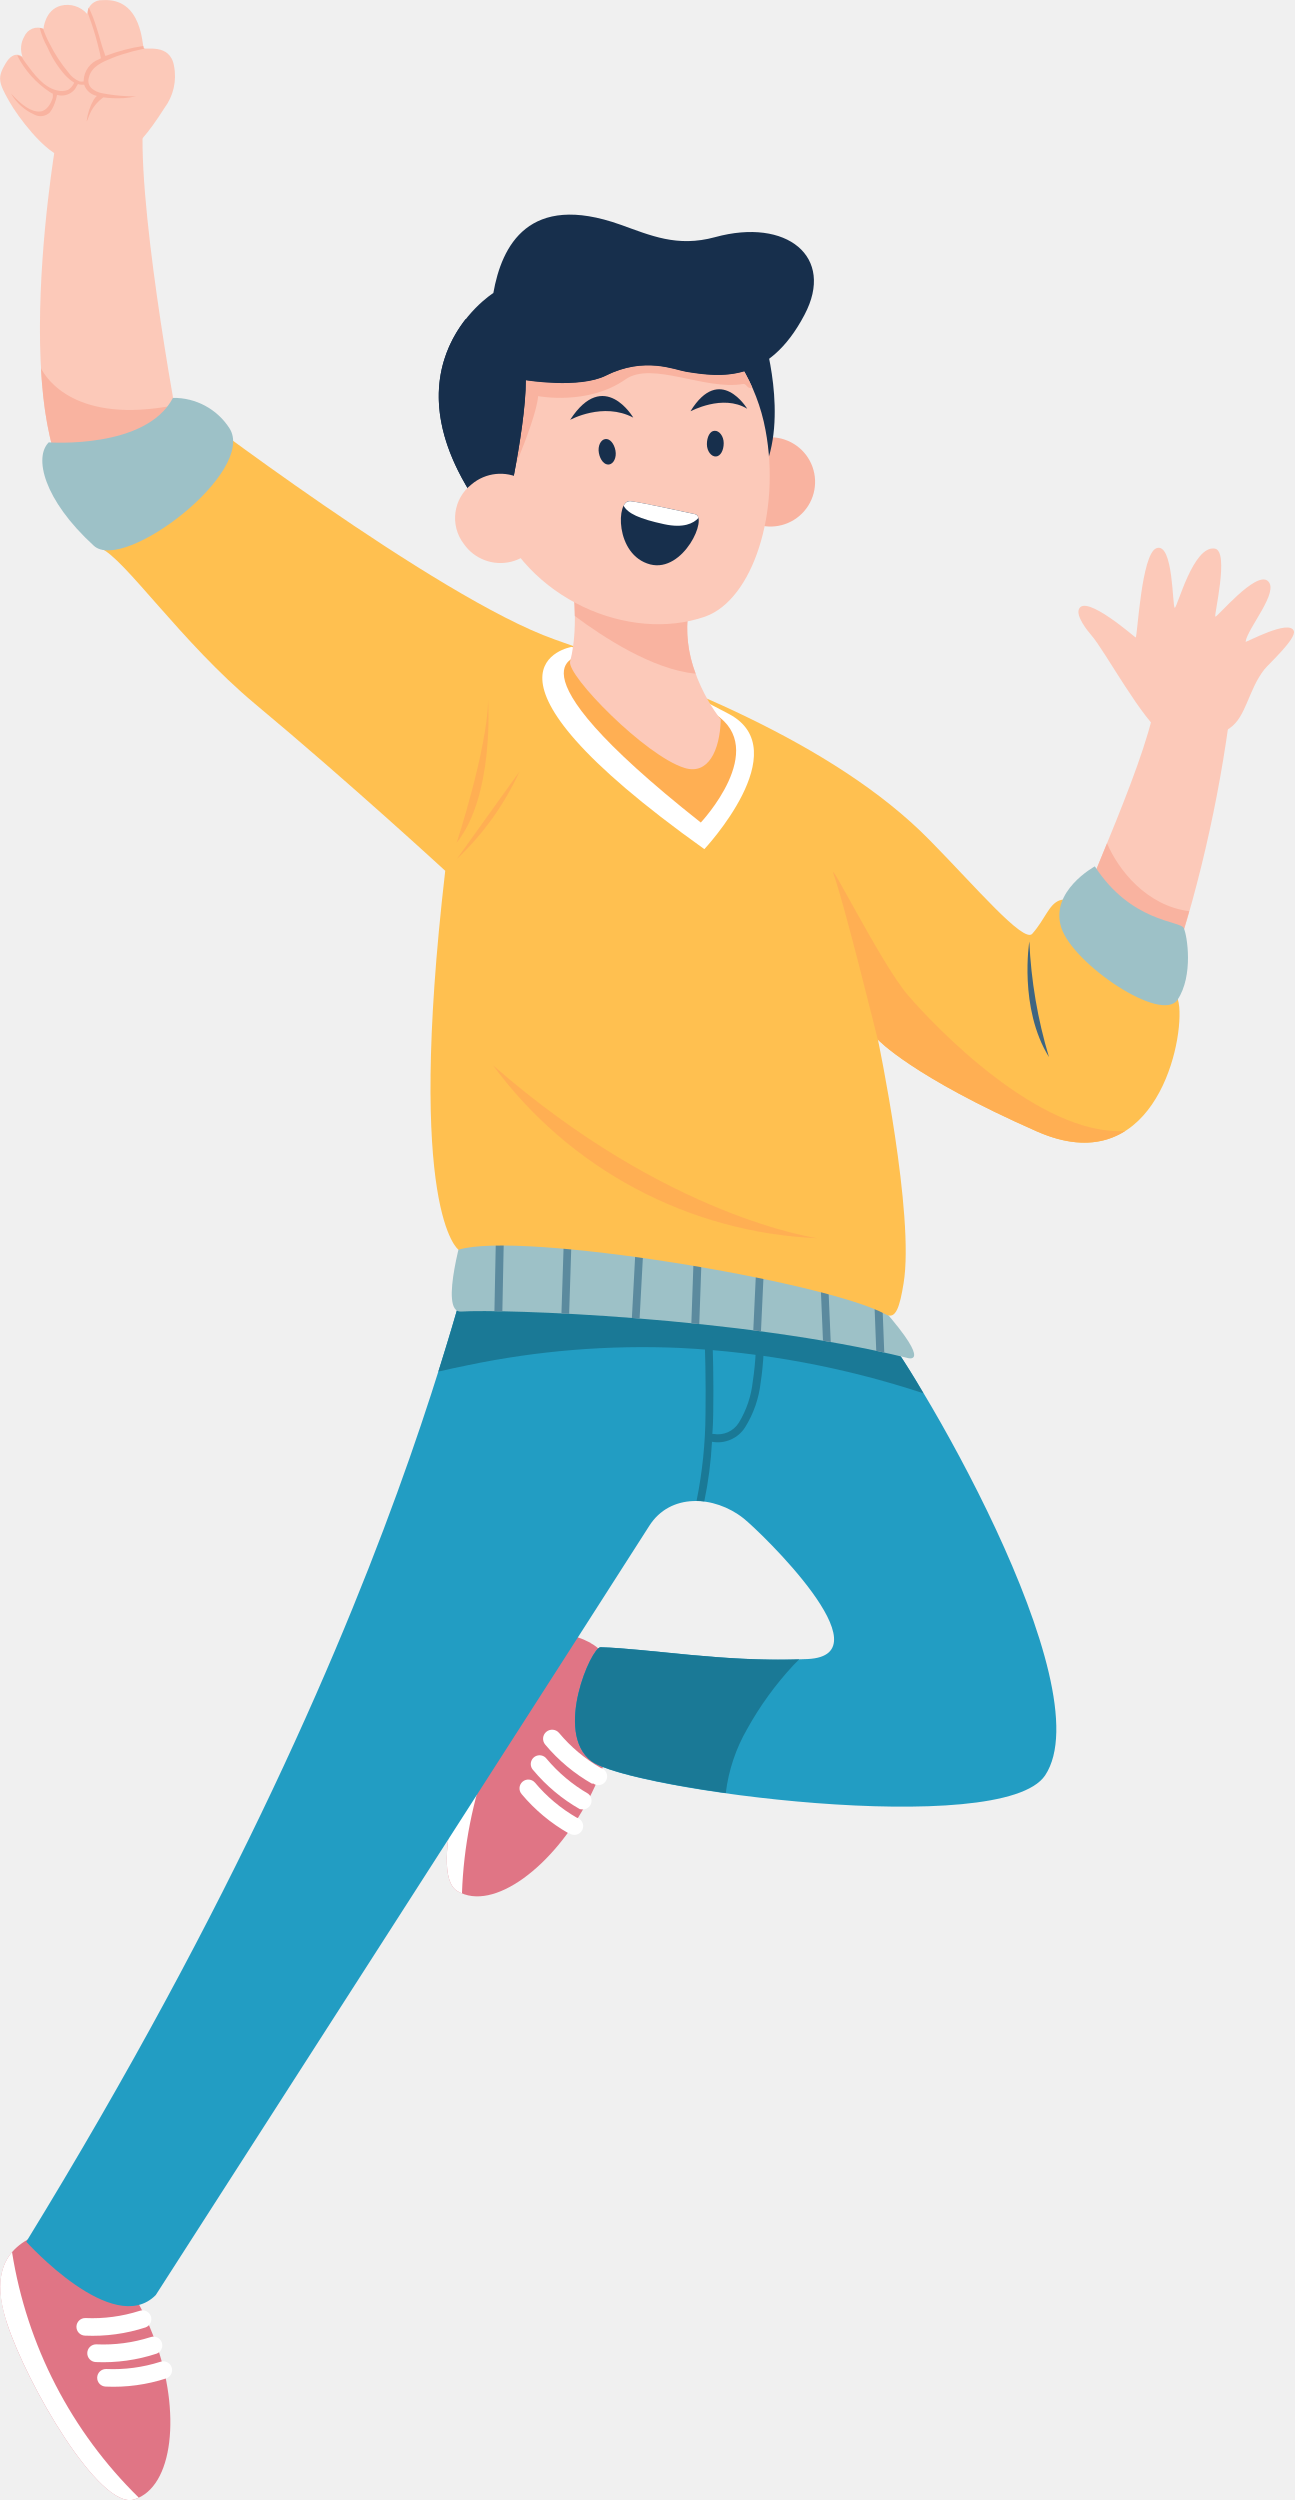
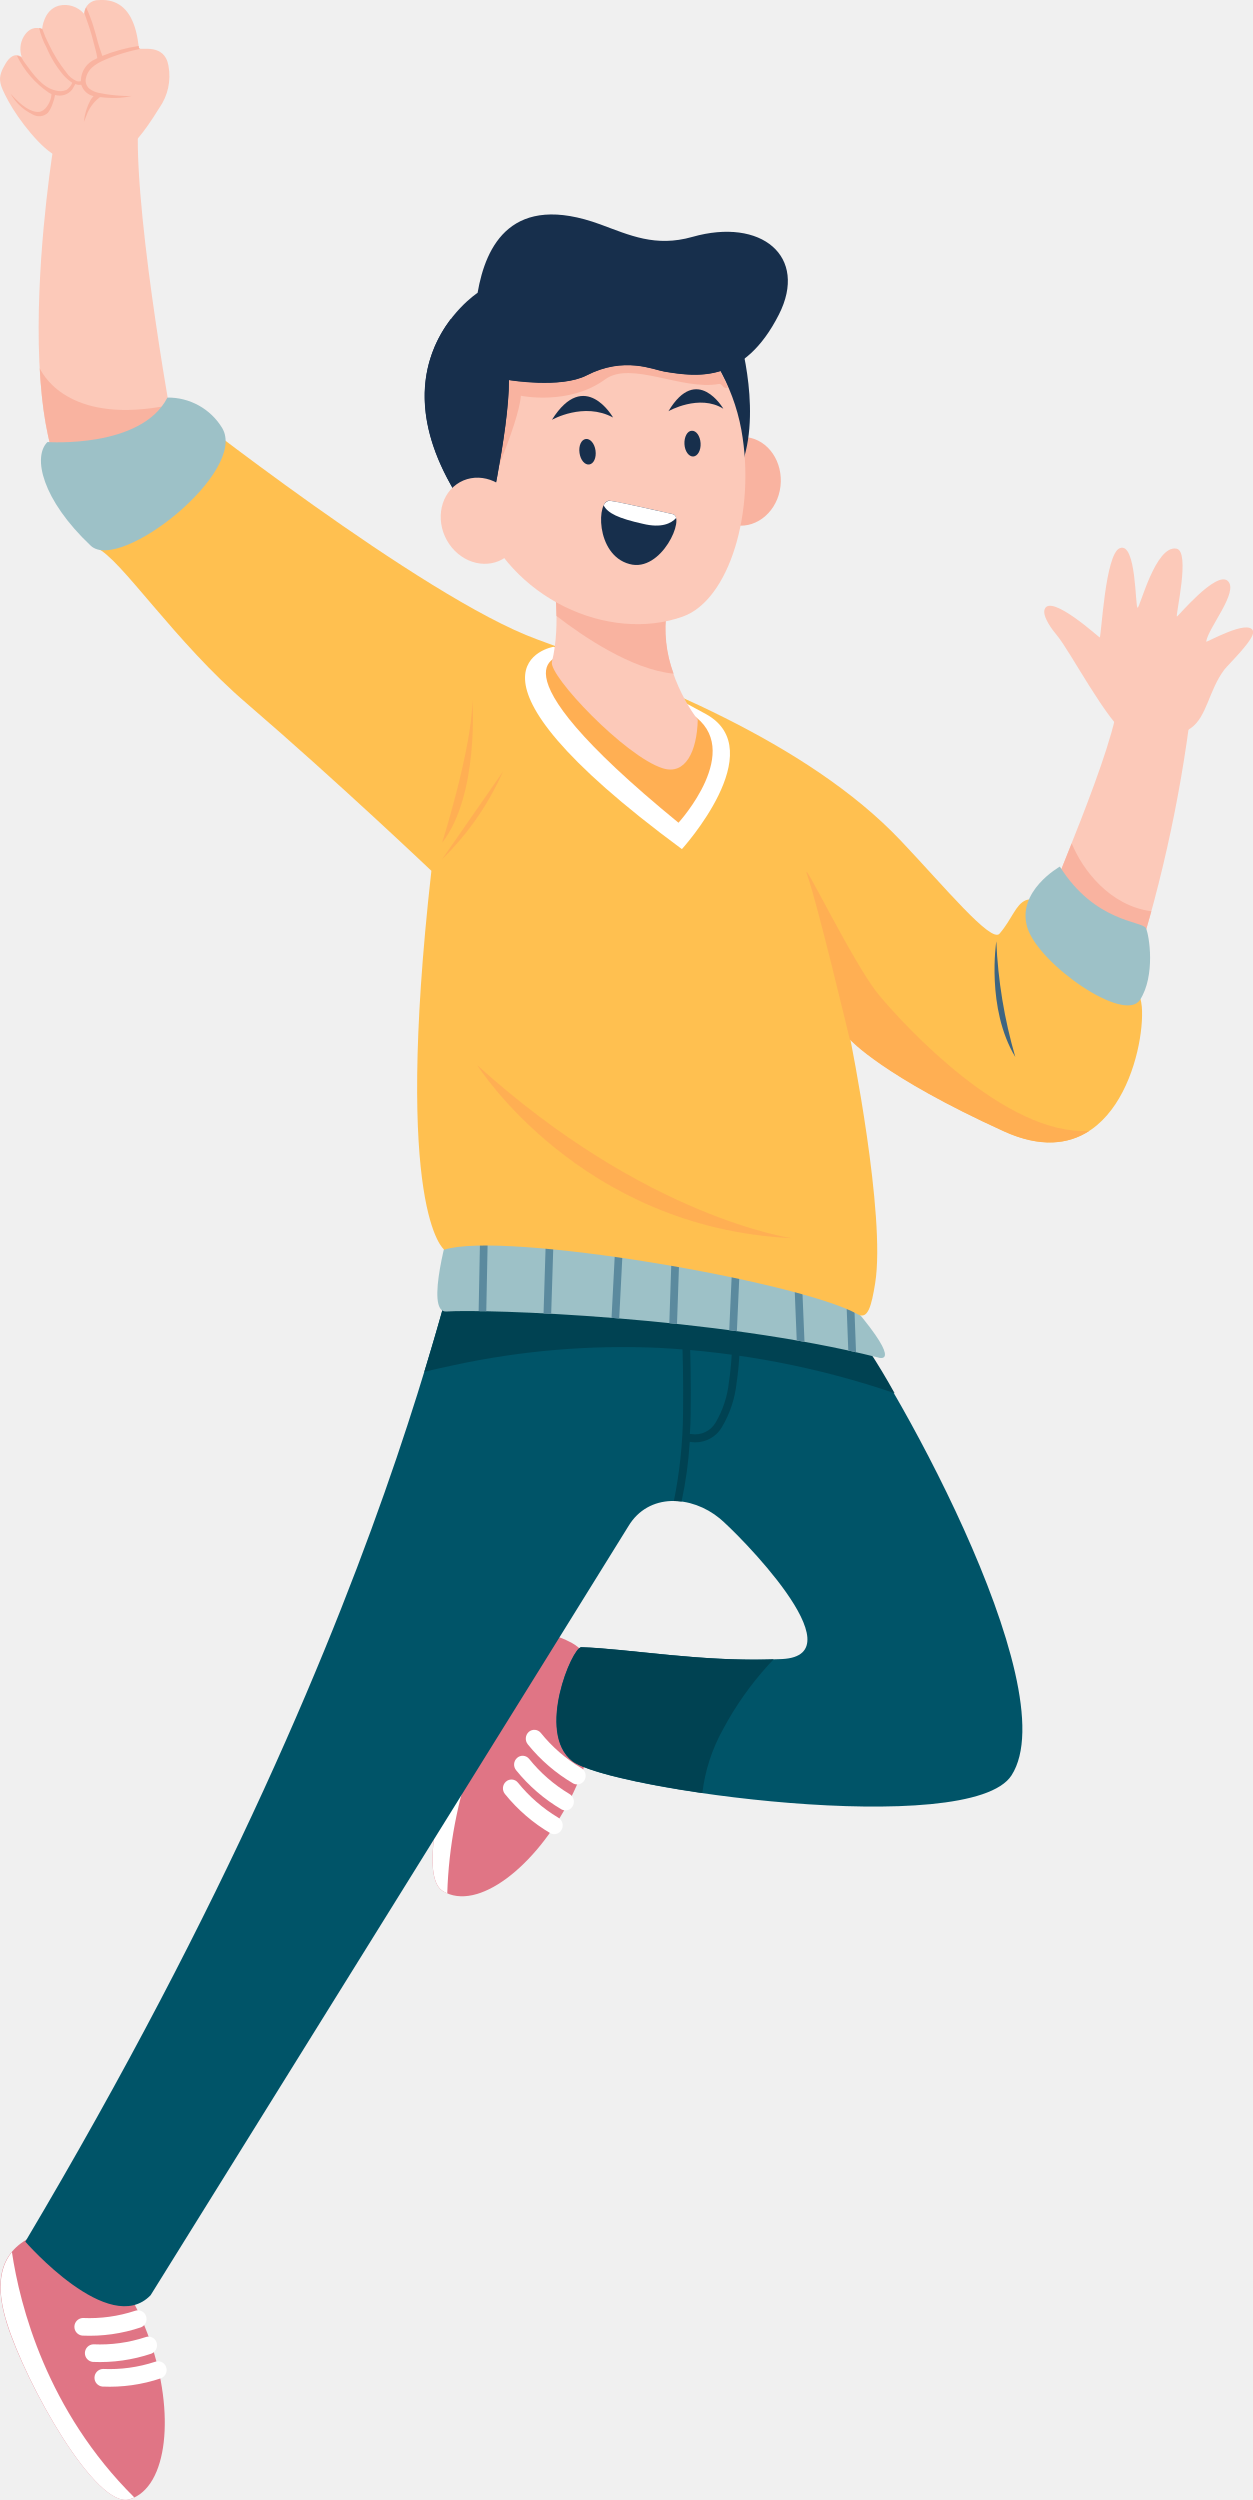
- <svg xmlns="http://www.w3.org/2000/svg" id="Layer_1" data-name="Layer 1" viewBox="0 0 167.87 324.27">
+ <svg xmlns="http://www.w3.org/2000/svg" id="Layer_1" data-name="Layer 1" viewBox="0 0 187.11 373.33">
  <defs>
-     <style>.cls-1{fill:none;}.cls-2{fill:#e07585;}.cls-3{fill:#fff;}.cls-4{fill:#229dc3;}.cls-5{fill:#1a7996;}.cls-6{fill:#fcc9b9;}.cls-7{fill:#f9b3a0;}.cls-8{fill:#9dc1c7;}.cls-9{clip-path:url(#clip-path);}.cls-10{fill:#5b8a9e;}.cls-11{fill:#ffc050;}.cls-12{fill:#3e6581;}.cls-13{fill:#ffaf53;}.cls-14{fill:#172f4c;}</style>
-     <clipPath id="clip-path" transform="translate(-16.49 -37.62)">
-       <path class="cls-1" d="M76.83,196.44s-3.53,11.49-.54,11.3c5.24-.35,36.05.67,57.84,6,0,0,3.52,1.24-3.12-6.35s-49.14-14.12-54.18-10.91Z" />
+     <style>.cls-1{fill:none;}.cls-2{fill:#e07585;}.cls-3{fill:#fff;}.cls-4{fill:#005468;}.cls-5{fill:#004252;}.cls-6{fill:#fcc9b9;}.cls-7{fill:#f9b3a0;}.cls-8{fill:#9dc1c7;}.cls-9{clip-path:url(#clip-path);}.cls-10{fill:#5b8a9e;}.cls-11{fill:#ffc050;}.cls-12{fill:#3e6581;}.cls-13{fill:#ffaf53;}.cls-14{fill:#172f4c;}</style>
+     <clipPath id="clip-path" transform="translate(-7.22 -10.78)">
+       <path class="cls-1" d="M74.47,193.63s-3.94,13.22-.6,13c5.84-.4,40.19.77,64.46,6.86,0,0,3.93,1.43-3.47-7.31s-54.77-16.26-60.39-12.55Z" />
    </clipPath>
  </defs>
-   <path class="cls-2" d="M93.11,250.72c-4.76-2.5-8.44-.82-11.52,4.59-4.1,7.21-9.81,25.22-5.76,27.61,4.63,2.73,12.45-3.16,17-11.91s5-17.79.23-20.29Z" transform="translate(-16.49 -37.62)" />
-   <path class="cls-3" d="M88.83,249.59c-2.79.1-5.15,2-7.24,5.72-4.1,7.21-9.81,25.22-5.76,27.61a4.48,4.48,0,0,0,.58.29,57.07,57.07,0,0,1,12.42-33.62Z" transform="translate(-16.49 -37.62)" />
-   <path class="cls-3" d="M93.31,269a22.37,22.37,0,0,1-6.1-5.09A1.15,1.15,0,0,1,89,262.39a20.15,20.15,0,0,0,5.4,4.54,1.14,1.14,0,1,1-1,2Z" transform="translate(-16.49 -37.62)" />
-   <path class="cls-3" d="M91.75,272.31a22.14,22.14,0,0,1-6.1-5.09,1.14,1.14,0,1,1,1.73-1.48,20.39,20.39,0,0,0,5.4,4.54,1.14,1.14,0,0,1-1,2Z" transform="translate(-16.49 -37.62)" />
-   <path class="cls-3" d="M90.25,275.42a22.37,22.37,0,0,1-6.1-5.09,1.14,1.14,0,0,1,1.73-1.49,20.27,20.27,0,0,0,5.41,4.54,1.14,1.14,0,1,1-1,2Z" transform="translate(-16.49 -37.62)" />
-   <path class="cls-2" d="M21.78,327.34c-5.06,1.83-6.31,5.68-4.39,11.59,2.56,7.9,12,24.26,16.5,22.89C39,360.24,40,350.49,36.6,341.2s-9.76-15.69-14.82-13.86Z" transform="translate(-16.49 -37.62)" />
-   <path class="cls-3" d="M18.05,329.73c-1.81,2.13-2,5.19-.66,9.2,2.56,7.9,12,24.26,16.49,22.89a5.53,5.53,0,0,0,.61-.24,57.05,57.05,0,0,1-16.44-31.85Z" transform="translate(-16.49 -37.62)" />
-   <path class="cls-3" d="M35.38,339.5a22.13,22.13,0,0,1-7.87,1.07,1.14,1.14,0,0,1,.07-2.28,20.14,20.14,0,0,0,7-.93,1.14,1.14,0,0,1,.8,2.14Z" transform="translate(-16.49 -37.62)" />
-   <path class="cls-3" d="M36.79,342.91A22.13,22.13,0,0,1,28.92,344,1.14,1.14,0,1,1,29,341.7a20.14,20.14,0,0,0,7-.93,1.14,1.14,0,0,1,.8,2.14Z" transform="translate(-16.49 -37.62)" />
-   <path class="cls-3" d="M38.07,346.11a22.13,22.13,0,0,1-7.87,1.07,1.14,1.14,0,0,1,.07-2.28,20.14,20.14,0,0,0,7-.93,1.14,1.14,0,0,1,.8,2.14Z" transform="translate(-16.49 -37.62)" />
-   <path class="cls-4" d="M81.39,190.22c-3.48,1.34-7.4,49.95-61.49,138.17,0,0,11.25,12.52,16.79,6.92,0,0,61.59-95.9,64-99.75,2.71-4.31,8.44-4,12.24-1,2.19,1.74,18.76,17.74,8.33,18.25s-20.48-1.35-26.88-1.53c-1.19,0-6.06,11-1.2,14.77s53.35,10.14,58.87,1.85c7.64-11.51-17-53.51-23.08-60.44S84.87,188.89,81.39,190.22Z" transform="translate(-16.49 -37.62)" />
-   <path class="cls-5" d="M73.34,215.54c5.1-16.14,6.61-24.76,8-25.32,3.48-1.33,41.5,10.31,47.59,17.24a87.4,87.4,0,0,1,7.33,10.88,119.63,119.63,0,0,0-31.55-5.88,110.89,110.89,0,0,0-27.5,2.23c-1.31.27-2.62.54-3.92.85Z" transform="translate(-16.49 -37.62)" />
-   <path class="cls-5" d="M106.81,196.63l1.07.38A194.71,194.71,0,0,1,109,221c0,.89-.06,1.76-.11,2.61h.14a3.2,3.2,0,0,0,3.31-1.48,12.91,12.91,0,0,0,1.79-5.32c.79-5,.47-11.7-.1-17.48l1.07.43c.54,5.74.82,12.31.05,17.21a13.88,13.88,0,0,1-2,5.76,4.19,4.19,0,0,1-4.31,1.9h0a50.37,50.37,0,0,1-1,7.73,7.13,7.13,0,0,0-1-.07A58.36,58.36,0,0,0,108,221,196.81,196.81,0,0,0,106.81,196.63Z" transform="translate(-16.49 -37.62)" />
-   <path class="cls-5" d="M110.59,270.19c-8.66-1.21-15.7-2.85-17.4-4.14-4.86-3.72,0-14.8,1.2-14.77,6.17.17,15.73,1.9,25.76,1.57l-.74.75a42.27,42.27,0,0,0-6,8.27,21.89,21.89,0,0,0-2.78,8.32Z" transform="translate(-16.49 -37.62)" />
-   <path class="cls-6" d="M156.27,156.9c.2-2.26,9.85-22.45,10.16-29.23l9.42,3.89a181.66,181.66,0,0,1-8.92,36.26S156.07,159.16,156.27,156.9Z" transform="translate(-16.49 -37.62)" />
-   <path class="cls-7" d="M160.08,147c1.47,3.45,5.11,8.1,10.66,8.81-1.16,4.09-2.44,8.08-3.8,12,0,0-10.87-8.66-10.67-10.92C156.35,156,158.08,151.91,160.08,147Z" transform="translate(-16.49 -37.62)" />
-   <path class="cls-6" d="M176,132.07c-2.12,1.45-6,2.67-8.31,1.11-3-2-7.85-11.11-9.63-13.15-.55-.63-2-2.46-1.63-3.38.8-2.08,7.33,3.7,7.37,3.66.24-.23.73-10.84,2.68-11.58,2.24-.85,2.06,7.74,2.39,7.72s2.39-8.15,5.2-7.67c1.92.34-.15,8.71.06,8.83s5.26-6,6.81-4.63-2.62,6.08-2.89,7.88c0,.16,5.69-3,6.26-1.39.35,1-3.33,4.34-3.84,5-2.08,2.68-2.34,6.14-4.47,7.59Z" transform="translate(-16.49 -37.62)" />
-   <path class="cls-6" d="M40,95.15S34.56,66.66,35,54.33L23.72,56.24s-8.08,47.09,7.84,48.86c13.33,1.48,8-12.13,8.46-9.95Z" transform="translate(-16.49 -37.62)" />
-   <path class="cls-7" d="M21.8,85.38c.72,1.4,4.53,7.3,17.32,4.81.48,2.72.82,4.53.89,4.89a.15.15,0,0,1,0,.07v-.07c-.32-1.81,4.73,11.49-8.45,10-6.77-.75-9.2-9.69-9.76-19.72Z" transform="translate(-16.49 -37.62)" />
-   <path class="cls-6" d="M33.24,57.07c1-.57,2.33-1.91,4.58-5.44a6.91,6.91,0,0,0,1.24-5.47c-.53-3-3.72-2-3.93-2.3s-.18-6.57-5.34-6.22a1.89,1.89,0,0,0-2,1.78,3.42,3.42,0,0,0-3.42-1.06c-2.06.55-2.24,3-2.24,3a1.89,1.89,0,0,0-2.49,1,3.09,3.09,0,0,0-.23,2.63s-1.08-1-2.19.85-.91,2.49.46,4.92c1.26,2.23,4.38,6.19,6.54,7.08C28,59.47,30.57,58.64,33.24,57.07Z" transform="translate(-16.49 -37.62)" />
-   <path class="cls-7" d="M30.19,44.87a23.4,23.4,0,0,1,4.88-1.29,1.89,1.89,0,0,0,.06.28.2.2,0,0,0,.13.06l-1.42.32c-.5.14-1,.28-1.51.44s-.84.28-1.25.45c-1.27.51-2.75,1.1-3.07,2.58a1.32,1.32,0,0,0,.44,1.43,2.87,2.87,0,0,0,1.23.56,21.94,21.94,0,0,0,3.33.4,9,9,0,0,0,1.16,0,10.43,10.43,0,0,1-1.65.25,14.32,14.32,0,0,1-2.63-.1l-.19.15a5.18,5.18,0,0,0-1.62,2.14c-.11.27-.37,1-.35.79a7.35,7.35,0,0,1,.92-2.79,3.39,3.39,0,0,1,.4-.48A2.21,2.21,0,0,1,27.4,48.6a1.68,1.68,0,0,1-.45,0,1.37,1.37,0,0,1-.35-.08c-.05.09-.13.19-.19.31a2.5,2.5,0,0,1-.23.39,2.18,2.18,0,0,1-2.29.71,5.62,5.62,0,0,1-.33,1.15,3.94,3.94,0,0,1-.65,1.17,1.75,1.75,0,0,1-2,.22,6.65,6.65,0,0,1-3-2.72l0,0h0l0,0c.2.21.4.43.61.63.78.76,2,1.82,3.2,1.7.85-.08,1.42-1.09,1.62-1.82a2.72,2.72,0,0,0,0-.49,1.83,1.83,0,0,1-.34-.18,12.33,12.33,0,0,1-4.28-4.78,1.16,1.16,0,0,1,.6.22,7.85,7.85,0,0,0,.54.8c1,1.36,2.28,3.11,4,3.51a2.24,2.24,0,0,0,1.47-.07,2.13,2.13,0,0,0,.68-.72,1.42,1.42,0,0,0,.1-.21,5.78,5.78,0,0,1-1.2-1,13.56,13.56,0,0,1-2.27-3.59,9.8,9.8,0,0,1-1-2.52,1.79,1.79,0,0,1,.41.13v-.07l.05.12a12.9,12.9,0,0,0,.84,1.9A18.79,18.79,0,0,0,25.35,47a3.3,3.3,0,0,0,1.46,1.18,1.19,1.19,0,0,0,.53,0,.49.49,0,0,1,0-.12,3.08,3.08,0,0,1,2-2.76l.24-.12a10.82,10.82,0,0,0-.25-1.13,34.8,34.8,0,0,0-1-3.48c-.16-.41-.29-.82-.44-1.24A1.94,1.94,0,0,1,28,38.6a17,17,0,0,1,1,2.56c.21.62.38,1.25.56,1.88s.3,1,.48,1.48c0,.1.08.23.12.35Z" transform="translate(-16.49 -37.62)" />
-   <path class="cls-8" d="M76.83,196.44s-3.53,11.49-.54,11.3c5.24-.35,36.05.67,57.84,6,0,0,3.52,1.24-3.12-6.35s-49.14-14.12-54.18-10.91Z" transform="translate(-16.49 -37.62)" />
+   <path class="cls-2" d="M92.62,256.12c-5.31-2.88-9.41-1-12.84,5.27-4.57,8.31-10.94,29-6.43,31.79,5.17,3.15,13.89-3.63,19-13.7s5.57-20.48.26-23.36Z" transform="translate(-7.22 -10.78)" />
+   <path class="cls-3" d="M87.85,254.81c-3.11.11-5.74,2.36-8.07,6.58-4.57,8.31-10.93,29-6.42,31.79a5,5,0,0,0,.65.34,66.87,66.87,0,0,1,13.84-38.71Z" transform="translate(-7.22 -10.78)" />
+   <path class="cls-3" d="M92.84,277.12a24.83,24.83,0,0,1-6.8-5.85,1.36,1.36,0,0,1,.14-1.86,1.25,1.25,0,0,1,1.8.15,22.64,22.64,0,0,0,6,5.22,1.34,1.34,0,0,1,.56,1.77A1.26,1.26,0,0,1,92.84,277.12Z" transform="translate(-7.22 -10.78)" />
+   <path class="cls-3" d="M91.1,281a25,25,0,0,1-6.8-5.86,1.33,1.33,0,0,1,.14-1.85,1.24,1.24,0,0,1,1.79.14,22.52,22.52,0,0,0,6,5.23,1.34,1.34,0,0,1,.55,1.77A1.25,1.25,0,0,1,91.1,281Z" transform="translate(-7.22 -10.78)" />
+   <path class="cls-3" d="M89.43,284.55a25,25,0,0,1-6.8-5.86,1.34,1.34,0,0,1,.14-1.85,1.23,1.23,0,0,1,1.79.14,22.76,22.76,0,0,0,6,5.22,1.34,1.34,0,0,1,.55,1.77A1.25,1.25,0,0,1,89.43,284.55Z" transform="translate(-7.22 -10.78)" />
+   <path class="cls-2" d="M13.11,344.32c-5.64,2.11-7,6.55-4.89,13.35C11.07,366.76,21.6,385.6,26.61,384c5.73-1.82,6.76-13,3-23.74s-10.88-18.06-16.52-16Z" transform="translate(-7.22 -10.78)" />
+   <path class="cls-3" d="M9,347.08c-2,2.45-2.19,6-.74,10.59C11.07,366.76,21.6,385.6,26.6,384a6.87,6.87,0,0,0,.68-.27C14.2,370.76,10.19,355.08,9,347.08Z" transform="translate(-7.22 -10.78)" />
+   <path class="cls-3" d="M28.28,358.32a24,24,0,0,1-8.78,1.24,1.32,1.32,0,0,1,.08-2.63,21.81,21.81,0,0,0,7.8-1.07,1.27,1.27,0,0,1,1.64.77,1.32,1.32,0,0,1-.74,1.69Z" transform="translate(-7.22 -10.78)" />
+   <path class="cls-3" d="M29.84,362.25a24.18,24.18,0,0,1-8.77,1.24,1.32,1.32,0,0,1,.08-2.63,21.81,21.81,0,0,0,7.8-1.07,1.27,1.27,0,0,1,1.64.77,1.33,1.33,0,0,1-.75,1.69Z" transform="translate(-7.22 -10.78)" />
+   <path class="cls-3" d="M31.27,365.93a23.93,23.93,0,0,1-8.77,1.24,1.32,1.32,0,0,1,.08-2.63,21.81,21.81,0,0,0,7.8-1.07,1.27,1.27,0,0,1,1.64.77,1.32,1.32,0,0,1-.75,1.69Z" transform="translate(-7.22 -10.78)" />
+   <path class="cls-4" d="M79.55,186.47C75.68,188,71.3,244,11,345.53c0,0,12.54,14.42,18.71,8,0,0,68.65-110.41,71.35-114.84,3-5,9.41-4.64,13.64-1.16,2.44,2,20.91,20.44,9.29,21s-22.83-1.55-30-1.76c-1.32,0-6.75,12.72-1.33,17s59.46,11.68,65.61,2.13c8.52-13.24-18.93-61.6-25.72-69.58S83.43,184.92,79.55,186.47Z" transform="translate(-7.22 -10.78)" />
+   <path class="cls-5" d="M70.59,215.62c5.68-18.59,7.36-28.52,9-29.15,3.88-1.55,46.26,11.86,53.05,19.84a101.53,101.53,0,0,1,8.17,12.52,129.55,129.55,0,0,0-35.17-6.77A119.61,119.61,0,0,0,75,214.64c-1.46.31-2.92.62-4.36,1Z" transform="translate(-7.22 -10.78)" />
+   <path class="cls-5" d="M107.88,193.85l1.2.43a230.73,230.73,0,0,1,1.28,27.64c0,1-.06,2-.12,3a.43.43,0,0,1,.16,0,3.54,3.54,0,0,0,3.68-1.7,15,15,0,0,0,2-6.13c.88-5.73.52-13.48-.11-20.13l1.19.5c.6,6.6.92,14.17.06,19.81a16.27,16.27,0,0,1-2.2,6.63,4.6,4.6,0,0,1-4.8,2.19h0A59.1,59.1,0,0,1,109,235a10.92,10.92,0,0,0-1.15-.07,69.4,69.4,0,0,0,1.37-13A231.22,231.22,0,0,0,107.88,193.85Z" transform="translate(-7.22 -10.78)" />
+   <path class="cls-5" d="M112.1,278.53c-9.66-1.4-17.5-3.28-19.39-4.77-5.42-4.28,0-17,1.33-17,6.89.2,17.54,2.19,28.71,1.81-.28.28-.55.57-.81.86A47.72,47.72,0,0,0,115.2,269a25.74,25.74,0,0,0-3.1,9.57Z" transform="translate(-7.22 -10.78)" />
+   <path class="cls-6" d="M163,148.1c.22-2.6,11-25.85,11.32-33.65l10.49,4.48a214.06,214.06,0,0,1-9.93,41.74S162.8,150.7,163,148.1Z" transform="translate(-7.22 -10.78)" />
+   <path class="cls-7" d="M167.26,136.72c1.64,4,5.7,9.32,11.89,10.14-1.3,4.7-2.73,9.3-4.25,13.81,0,0-12.1-10-11.88-12.57C163.11,147,165,142.35,167.26,136.72Z" transform="translate(-7.22 -10.78)" />
+   <path class="cls-6" d="M185.05,119.51c-2.38,1.67-6.68,3.08-9.27,1.29-3.33-2.31-8.75-12.8-10.73-15.15-.62-.72-2.23-2.83-1.83-3.89.9-2.39,8.18,4.26,8.22,4.22.27-.27.81-12.49,3-13.34,2.5-1,2.29,8.91,2.66,8.89s2.66-9.38,5.8-8.82c2.14.38-.17,10,.07,10.15.09.06,5.86-6.9,7.59-5.33s-2.93,7-3.22,9.07c0,.19,6.33-3.46,7-1.59.38,1.12-3.71,5-4.29,5.77-2.32,3.08-2.6,7.06-5,8.73Z" transform="translate(-7.22 -10.78)" />
+   <path class="cls-6" d="M33.45,77s-6.09-32.8-5.63-47l-12.54,2.2S6.27,86.42,24,88.46C38.87,90.17,33,74.5,33.45,77Z" transform="translate(-7.22 -10.78)" />
+   <path class="cls-7" d="M13.14,65.75c.79,1.63,5,8.42,19.3,5.55.53,3.13.92,5.21,1,5.63,0,0,0,0,0,.08l0-.08c-.35-2.08,5.28,13.22-9.42,11.53-7.54-.87-10.25-11.16-10.87-22.71Z" transform="translate(-7.22 -10.78)" />
+   <path class="cls-6" d="M25.89,33.16C27,32.5,28.48,31,31,26.91a8.25,8.25,0,0,0,1.38-6.3C31.79,17.16,28.23,18.35,28,18S27.8,10.39,22,10.79a2.14,2.14,0,0,0-2.22,2.06A3.78,3.78,0,0,0,16,11.63c-2.3.63-2.49,3.5-2.49,3.5s-1.62-.85-2.79,1.18a3.7,3.7,0,0,0-.25,3s-1.2-1.1-2.44,1S7,23.18,8.54,26c1.4,2.57,4.88,7.13,7.29,8.16C20,35.93,22.91,35,25.89,33.16Z" transform="translate(-7.22 -10.78)" />
+   <path class="cls-7" d="M22.48,19.13a24.59,24.59,0,0,1,5.45-1.49A1.08,1.08,0,0,0,28,18s.07.06.14.08c-.58.13-1.27.28-1.58.37-.57.15-1.13.31-1.68.5s-.94.32-1.4.51c-1.42.59-3.07,1.27-3.43,3A1.59,1.59,0,0,0,20.54,24a3.29,3.29,0,0,0,1.38.64,23.08,23.08,0,0,0,3.71.46,11.26,11.26,0,0,0,1.3,0,11,11,0,0,1-1.85.29,16.86,16.86,0,0,1-2.93-.11l-.21.17A5.87,5.87,0,0,0,20.14,28c-.12.3-.41,1.1-.39.9a8.69,8.69,0,0,1,1-3.21,4.24,4.24,0,0,1,.44-.55,2.49,2.49,0,0,1-1.83-1.7,1.77,1.77,0,0,1-.51,0,1.86,1.86,0,0,1-.39-.1c-.05.11-.14.23-.2.36a4.83,4.83,0,0,1-.26.45,2.39,2.39,0,0,1-2.56.81,6,6,0,0,1-.37,1.33,4.47,4.47,0,0,1-.71,1.35,1.91,1.91,0,0,1-2.23.25,7.53,7.53,0,0,1-3.34-3.13l0,0h0l0,0,.68.73c.87.87,2.24,2.09,3.57,2,.94-.1,1.58-1.27,1.8-2.11a3.43,3.43,0,0,0,.06-.55,2.42,2.42,0,0,1-.39-.21,14.14,14.14,0,0,1-4.76-5.51,1.3,1.3,0,0,1,.67.26,9.24,9.24,0,0,0,.6.92c1.14,1.56,2.54,3.57,4.49,4a2.4,2.4,0,0,0,1.63-.08,2.52,2.52,0,0,0,.76-.83s.06-.14.11-.24A6.7,6.7,0,0,1,16.69,22a15.92,15.92,0,0,1-2.53-4.14,11.42,11.42,0,0,1-1.1-2.9,1.68,1.68,0,0,1,.45.14.45.45,0,0,1,0-.08.88.88,0,0,0,.05.15,16.22,16.22,0,0,0,.94,2.19,21.5,21.5,0,0,0,2.59,4.19,3.57,3.57,0,0,0,1.62,1.36,1.31,1.31,0,0,0,.59,0,.57.57,0,0,1,0-.13,3.54,3.54,0,0,1,2.19-3.18l.26-.14a11.2,11.2,0,0,0-.28-1.3c-.34-1.34-.69-2.72-1.16-4-.17-.47-.32-.95-.49-1.42a2.48,2.48,0,0,1,.26-.86,21,21,0,0,1,1.12,2.95c.23.72.42,1.44.61,2.17.16.57.34,1.14.54,1.7a2,2,0,0,1,.13.41Z" transform="translate(-7.22 -10.78)" />
+   <path class="cls-8" d="M74.47,193.63s-3.94,13.22-.6,13c5.84-.4,40.19.77,64.46,6.86,0,0,3.93,1.43-3.47-7.31s-54.77-16.26-60.39-12.55Z" transform="translate(-7.22 -10.78)" />
  <g class="cls-9">
-     <path class="cls-10" d="M80.84,196.7l-.28,14a.51.51,0,0,0,.5.53.52.52,0,0,0,.53-.51l.28-14a.53.53,0,0,0-.51-.53A.52.52,0,0,0,80.84,196.7Z" transform="translate(-16.49 -37.62)" />
-     <path class="cls-10" d="M89.63,198.17l-.45,14a.52.52,0,1,0,1,0l.45-14a.51.51,0,0,0-.49-.53.52.52,0,0,0-.54.5Z" transform="translate(-16.49 -37.62)" />
-     <path class="cls-10" d="M99,198.17l-.74,14a.51.51,0,0,0,1,.06l.75-14a.52.52,0,0,0-.49-.54A.51.51,0,0,0,99,198.17Z" transform="translate(-16.49 -37.62)" />
-     <path class="cls-10" d="M106.5,199.68l-.49,14a.52.52,0,0,0,.49.54.52.52,0,0,0,.54-.5l.49-14a.52.52,0,0,0-.5-.53.51.51,0,0,0-.53.5Z" transform="translate(-16.49 -37.62)" />
-     <path class="cls-10" d="M114.68,199.79l-.65,14a.51.51,0,1,0,1,.05l.65-14a.51.51,0,1,0-1-.05Z" transform="translate(-16.49 -37.62)" />
-     <path class="cls-10" d="M122.81,201.37l.59,14a.52.52,0,0,0,1,0l-.6-14a.51.51,0,0,0-.53-.49.5.5,0,0,0-.49.54Z" transform="translate(-16.49 -37.62)" />
-     <path class="cls-10" d="M129.83,204.64l.54,14a.51.51,0,0,0,.53.49.51.51,0,0,0,.5-.53l-.54-14a.52.52,0,0,0-.54-.49A.51.51,0,0,0,129.83,204.64Z" transform="translate(-16.49 -37.62)" />
+     <path class="cls-10" d="M78.94,193.92,78.63,210a.57.57,0,1,0,1.14,0l.32-16.09a.59.59,0,0,0-.56-.6A.58.58,0,0,0,78.94,193.92Z" transform="translate(-7.22 -10.78)" />
+     <path class="cls-10" d="M88.74,195.61l-.5,16.09a.57.57,0,1,0,1.14,0l.51-16.09a.58.58,0,1,0-1.15,0Z" transform="translate(-7.22 -10.78)" />
+     <path class="cls-10" d="M99.16,195.61l-.83,16.07a.59.59,0,0,0,.54.62.58.58,0,0,0,.61-.56l.82-16.07a.58.58,0,0,0-.54-.62A.57.57,0,0,0,99.16,195.61Z" transform="translate(-7.22 -10.78)" />
+     <path class="cls-10" d="M107.54,197.35,107,213.43a.58.58,0,1,0,1.15,0l.55-16.08a.58.58,0,0,0-.56-.61.57.57,0,0,0-.59.57Z" transform="translate(-7.22 -10.78)" />
+     <path class="cls-10" d="M116.66,197.48l-.73,16.07a.58.58,0,1,0,1.15.06l.72-16.08a.57.57,0,1,0-1.14-.05Z" transform="translate(-7.22 -10.78)" />
+     <path class="cls-10" d="M125.72,199.29l.66,16.08a.58.58,0,1,0,1.15-.05l-.67-16.08a.57.57,0,1,0-1.14,0Z" transform="translate(-7.22 -10.78)" />
+     <path class="cls-10" d="M133.54,203.07l.61,16.08a.57.57,0,1,0,1.14-.05l-.6-16.08a.58.58,0,0,0-.6-.57A.59.59,0,0,0,133.54,203.07Z" transform="translate(-7.22 -10.78)" />
  </g>
-   <path class="cls-11" d="M40,89.8s33.19,25.37,48.4,30.75c14.65,5.18,36.12,13.19,48.75,26.12,5.9,6,12.12,13.33,13.23,12.07,1.71-1.94,2.13-3.79,3.53-4.33,3.08-1.18,15,7.67,15.54,13.83.48,5.73-3.78,22.59-18.42,16.15-16.34-7.2-20.67-11.94-20.67-11.94s4.8,22.85,3.33,31.64c-.49,3-1,4.78-2.34,4-7.89-4.29-47.41-10.85-55.39-8.37,0,0-6.86-4.8-1.72-49.15,0,0-12.39-11.41-24.68-21.66-9.59-8-17-19-20.06-20.19S33.9,94.13,40,89.8Z" transform="translate(-16.49 -37.62)" />
-   <path class="cls-8" d="M22.85,95s12.59.91,16.07-5.77a8.57,8.57,0,0,1,7.32,3.92C49.85,98.72,32.56,112,28.65,108.4c-6.55-6-7.8-11.54-5.8-13.44Z" transform="translate(-16.49 -37.62)" />
-   <path class="cls-8" d="M158.49,150s-5.88,3.21-4.34,7.95,13,12.45,15.08,9.34,1.26-8.38.79-9.31-6.83-.73-11.53-8Z" transform="translate(-16.49 -37.62)" />
-   <path class="cls-12" d="M150,159.73s-1.39,8.65,2.55,15A61.68,61.68,0,0,1,150,159.73Z" transform="translate(-16.49 -37.62)" />
-   <path class="cls-13" d="M130.34,172.45c-.29-1.16-4.38-17.72-5.65-21.2s6.06,11.35,9.52,15.4,17.06,18.31,28.21,17.67c-2.78,1.77-6.52,2.22-11.41.07C134.77,177.24,130.4,172.51,130.34,172.45Z" transform="translate(-16.49 -37.62)" />
-   <path class="cls-13" d="M80.43,175.79a55.2,55.2,0,0,0,42.13,22.44S103.1,195.63,80.43,175.79Z" transform="translate(-16.49 -37.62)" />
-   <path class="cls-13" d="M75.72,149.07a36.53,36.53,0,0,0,8.16-11.39Z" transform="translate(-16.49 -37.62)" />
-   <path class="cls-13" d="M79.8,128.42s.85,12.35-4.08,18.52C75.72,146.94,79.71,134.78,79.8,128.42Z" transform="translate(-16.49 -37.62)" />
-   <path class="cls-3" d="M90.63,121.53s-15.85,2.64,17.22,26.23c0,0,12-12.81,3.23-17.51C98.71,123.63,90.63,121.53,90.63,121.53Z" transform="translate(-16.49 -37.62)" />
-   <path class="cls-13" d="M92.14,122.63s-11.69.39,15.25,21.68c0,0,8.94-9.51,1.85-14.07C99.29,123.84,92.14,122.63,92.14,122.63Z" transform="translate(-16.49 -37.62)" />
-   <path class="cls-6" d="M90.59,112.17s1.14,6.35-.15,11.25c-.47,1.8,9.8,12.28,14.85,13.81,3,.93,4.58-2.16,4.69-6.29,0,0-5.45-6.61-4.17-14.2.86-5-15.22-4.57-15.22-4.57Z" transform="translate(-16.49 -37.62)" />
-   <path class="cls-7" d="M91.05,117.52a35.54,35.54,0,0,0-.46-5.35s16.08-.46,15.22,4.57a16.27,16.27,0,0,0,.91,8.26C101.14,124.49,94.59,120.17,91.05,117.52Z" transform="translate(-16.49 -37.62)" />
-   <path class="cls-7" d="M116.57,94.34a5.79,5.79,0,1,1-5.89,5.07A5.51,5.51,0,0,1,116.57,94.34Z" transform="translate(-16.49 -37.62)" />
-   <path class="cls-14" d="M115.53,81.16s3.34,10.72-.12,17.81-9.08-8.5-9.08-8.5l-4-7,13.16-2.29Z" transform="translate(-16.49 -37.62)" />
-   <path class="cls-6" d="M92.49,75.07c10.11-2.49,21.07,6.33,23.29,18.32,2,10.59-1.62,22-7.83,24.21-9.83,3.42-23.25-2.25-27.48-13.79S82.38,77.55,92.49,75.07Z" transform="translate(-16.49 -37.62)" />
-   <path class="cls-7" d="M80.21,103.07c-3.66-11.34,2.39-25.57,12.28-28C101,73,110,78.85,114.06,87.86c-.68.34-.67-.53-1.22-.43-4.91.85-11.77-3-15.21-.61C92.75,90.26,86.29,89,86.29,89,86,92.59,81,103.39,81,103.39s-.29-.1-.8-.32Z" transform="translate(-16.49 -37.62)" />
-   <path class="cls-14" d="M81.51,107s3.2-13.34,3.17-20.06c0,0,6.93,1.14,10.41-.6,5-2.51,8.92-.73,10.42-.49,4.43.72,10.65,1.52,15.33-7.4,4-7.54-2.31-12.62-11.6-10.07-4.94,1.35-8.37-.23-12.31-1.63-11.84-4.21-15.36,2.7-16.45,8.88C80.48,75.61,63.88,86.11,81.51,107Z" transform="translate(-16.49 -37.62)" />
-   <path class="cls-14" d="M76.89,79c3.28,2.7,9.74,6.9,16.64,5.22,9.91-2.43,12.2-.72,14.9,0a17.5,17.5,0,0,0,6,1c-3.14,1.46-6.32,1-8.89.59-1.51-.24-5.4-2-10.43.49-3.48,1.74-10.41.6-10.41.6,0,6.72-3.17,20.06-3.17,20.06C69.69,93,73.26,83.66,76.89,79Z" transform="translate(-16.49 -37.62)" />
-   <path class="cls-6" d="M77.65,100.45a5.79,5.79,0,1,1-1,7.72A5.53,5.53,0,0,1,77.65,100.45Z" transform="translate(-16.49 -37.62)" />
-   <path class="cls-14" d="M95,94.57c-.59.08-1,.89-.83,1.81s.73,1.58,1.32,1.49,1-.9.83-1.81-.73-1.58-1.32-1.49Z" transform="translate(-16.49 -37.62)" />
-   <path class="cls-14" d="M109.18,93.5c-.6,0-1,.81-1,1.73s.58,1.64,1.18,1.6,1-.81,1-1.73S109.77,93.46,109.18,93.5Z" transform="translate(-16.49 -37.62)" />
-   <path class="cls-14" d="M98.63,91.79s-3.79-6.5-8.19.29C90.44,92.08,94.72,89.72,98.63,91.79Z" transform="translate(-16.49 -37.62)" />
-   <path class="cls-14" d="M113.41,90.64s-3.53-5.9-7.36.32C106.05,91,110.2,88.68,113.41,90.64Z" transform="translate(-16.49 -37.62)" />
-   <path class="cls-14" d="M106.63,104.31c-1.35-.27-6.61-1.48-8.42-1.69s-2,7,2.62,8.21C105.16,111.93,108.4,104.68,106.63,104.31Z" transform="translate(-16.49 -37.62)" />
-   <path class="cls-3" d="M107.08,104.81a.59.59,0,0,0-.45-.5c-1.35-.27-6.62-1.48-8.42-1.69-.35,0-.64.19-.84.59.55,1,2,1.7,5.25,2.4C105.15,106.16,106.44,105.51,107.08,104.81Z" transform="translate(-16.49 -37.62)" />
+   <path class="cls-11" d="M33.4,70.85s37,29.21,54,35.4c16.33,6,40.25,15.19,54.34,30.07,6.57,6.94,13.5,15.34,14.74,13.89,1.91-2.23,2.38-4.35,3.94-5,3.43-1.37,16.74,8.82,17.31,15.91.54,6.6-4.21,26-20.53,18.6-18.21-8.29-23-13.75-23-13.75s5.34,26.31,3.71,36.43c-.55,3.42-1.09,5.5-2.61,4.64-8.8-4.93-52.84-12.49-61.74-9.64,0,0-7.65-5.52-1.92-56.58,0,0-13.81-13.14-27.51-24.94C33.37,106.71,25.11,94,21.7,92.66s4.92-16.82,11.7-21.81Z" transform="translate(-7.22 -10.78)" />
+   <path class="cls-8" d="M14.31,76.79s14,1,17.91-6.64a9.43,9.43,0,0,1,8.15,4.5c4,6.46-15.25,21.73-19.6,17.62-7.3-6.9-8.7-13.29-6.46-15.48Z" transform="translate(-7.22 -10.78)" />
+   <path class="cls-8" d="M165.49,140.19s-6.56,3.7-4.84,9.15,14.49,14.34,16.81,10.75,1.4-9.64.88-10.71-7.61-.84-12.85-9.19Z" transform="translate(-7.22 -10.78)" />
+   <path class="cls-12" d="M156,151.35s-1.55,10,2.84,17.28A72.73,72.73,0,0,1,156,151.35Z" transform="translate(-7.22 -10.78)" />
+   <path class="cls-13" d="M134.12,166c-.32-1.35-4.88-20.41-6.31-24.41-1.47-4.16,6.77,13.06,10.62,17.72s19,21.09,31.44,20.35c-3.1,2-7.26,2.56-12.72.08C139.05,171.51,134.18,166.07,134.12,166Z" transform="translate(-7.22 -10.78)" />
+   <path class="cls-13" d="M78.49,169.85s15.31,24.36,47,25.83C125.44,195.68,103.75,192.69,78.49,169.85Z" transform="translate(-7.22 -10.78)" />
+   <path class="cls-13" d="M73.24,139.09A42.19,42.19,0,0,0,82.33,126Z" transform="translate(-7.22 -10.78)" />
+   <path class="cls-13" d="M77.78,115.32s1,14.21-4.54,21.31C73.24,136.63,77.68,122.63,77.78,115.32Z" transform="translate(-7.22 -10.78)" />
+   <path class="cls-3" d="M89.86,107.37s-17.68,3,19.19,30.21c0,0,13.39-14.75,3.6-20.16C98.86,109.79,89.86,107.37,89.86,107.37Z" transform="translate(-7.22 -10.78)" />
+   <path class="cls-13" d="M91.54,108.64s-13,.46,17,25c0,0,10-10.94,2-16.2C99.5,110,91.54,108.64,91.54,108.64Z" transform="translate(-7.22 -10.78)" />
+   <path class="cls-6" d="M89.81,96.61s1.27,7.3-.17,13c-.52,2.06,10.93,14.13,16.55,15.9,3.37,1.06,5.11-2.49,5.23-7.25,0,0-6.08-7.61-4.64-16.35,1-5.79-17-5.25-17-5.25Z" transform="translate(-7.22 -10.78)" />
+   <path class="cls-7" d="M90.32,102.76a43.36,43.36,0,0,0-.51-6.15s17.92-.54,17,5.25a19.21,19.21,0,0,0,1,9.52C101.57,110.78,94.27,105.81,90.32,102.76Z" transform="translate(-7.22 -10.78)" />
+   <path class="cls-7" d="M118.77,76.07c3.19.41,5.42,3.69,5,7.33s-3.39,6.25-6.58,5.84-5.42-3.7-5-7.33S115.58,75.66,118.77,76.07Z" transform="translate(-7.22 -10.78)" />
+   <path class="cls-14" d="M117.6,60.9s3.73,12.35-.13,20.51-10.12-9.79-10.12-9.79l-4.41-8.08L117.6,60.9Z" transform="translate(-7.22 -10.78)" />
+   <path class="cls-6" d="M91.93,53.89c11.26-2.87,23.48,7.29,26,21.09,2.19,12.19-1.81,25.38-8.73,27.87-11,3.94-25.92-2.58-30.63-15.87S80.66,56.75,91.93,53.89Z" transform="translate(-7.22 -10.78)" />
+   <path class="cls-7" d="M78.24,86.12C74.16,73.07,80.9,56.69,91.92,53.89c9.45-2.41,19.57,4.35,24,14.73-.75.39-.75-.61-1.37-.5-5.46,1-13.1-3.49-16.95-.7C92.22,71.38,85,69.88,85,69.88c-.27,4.18-5.88,16.62-5.88,16.62s-.32-.12-.89-.38Z" transform="translate(-7.22 -10.78)" />
+   <path class="cls-14" d="M79.69,90.63s3.57-15.37,3.53-23.09c0,0,7.72,1.3,11.61-.7,5.6-2.88,9.94-.84,11.61-.56,4.93.82,11.87,1.75,17.09-8.52,4.41-8.68-2.58-14.54-12.93-11.6-5.51,1.56-9.33-.25-13.73-1.87-13.2-4.84-17.11,3.11-18.33,10.22C78.54,54.51,60,66.6,79.69,90.63Z" transform="translate(-7.22 -10.78)" />
+   <path class="cls-14" d="M74.54,58.45c3.65,3.11,10.85,8,18.55,6,11-2.79,13.59-.82,16.61,0a18.71,18.71,0,0,0,6.66,1.12c-3.5,1.67-7,1.16-9.92.68-1.67-.28-6-2.32-11.61.56-3.89,2-11.61.7-11.61.7,0,7.72-3.53,23.09-3.53,23.09-13.17-16.11-9.2-26.85-5.15-32.18Z" transform="translate(-7.22 -10.78)" />
+   <path class="cls-6" d="M75.39,83.11c2.64-1.9,6.43-1,8.45,2s1.53,7-1.11,8.88-6.42,1-8.45-2S72.75,85,75.39,83.11Z" transform="translate(-7.22 -10.78)" />
+   <path class="cls-14" d="M94.68,76.34c-.66.1-1.07,1-.92,2.08s.8,1.82,1.46,1.72,1.08-1,.93-2.08-.81-1.82-1.47-1.72Z" transform="translate(-7.22 -10.78)" />
+   <path class="cls-14" d="M110.52,75.11c-.66,0-1.15.93-1.09,2s.66,1.88,1.32,1.84,1.16-.93,1.09-2S111.19,75.06,110.52,75.11Z" transform="translate(-7.22 -10.78)" />
+   <path class="cls-14" d="M98.77,73.13s-4.22-7.47-9.13.34C89.64,73.47,94.42,70.76,98.77,73.13Z" transform="translate(-7.22 -10.78)" />
+   <path class="cls-14" d="M115.24,71.82s-3.93-6.79-8.2.37C107,72.19,111.66,69.56,115.24,71.82Z" transform="translate(-7.22 -10.78)" />
+   <path class="cls-14" d="M107.68,87.56c-1.49-.32-7.37-1.71-9.38-2s-2.23,8.09,2.93,9.45C106,96.33,109.66,88,107.68,87.56Z" transform="translate(-7.22 -10.78)" />
+   <path class="cls-3" d="M108.19,88.13a.68.68,0,0,0-.51-.57c-1.49-.32-7.37-1.71-9.38-2-.39,0-.71.21-.94.68.62,1.19,2.21,1.95,5.86,2.76C106,89.68,107.47,88.94,108.19,88.13Z" transform="translate(-7.22 -10.78)" />
</svg>
